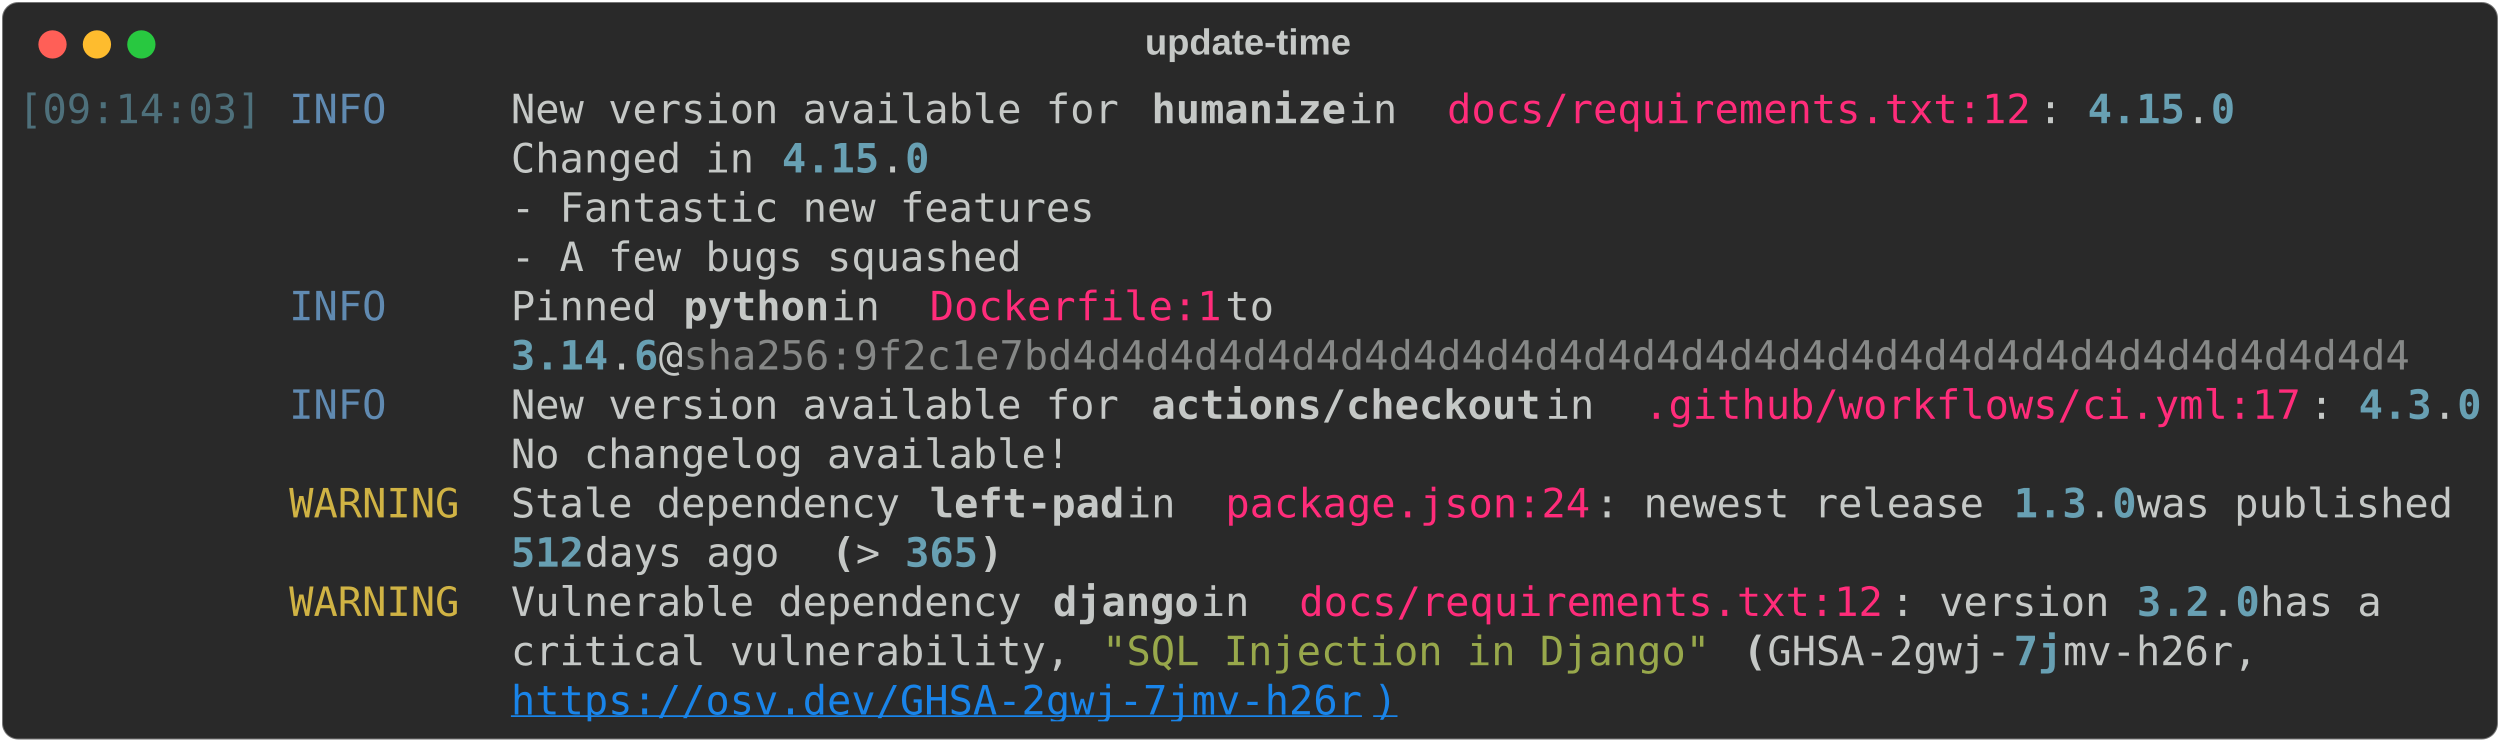
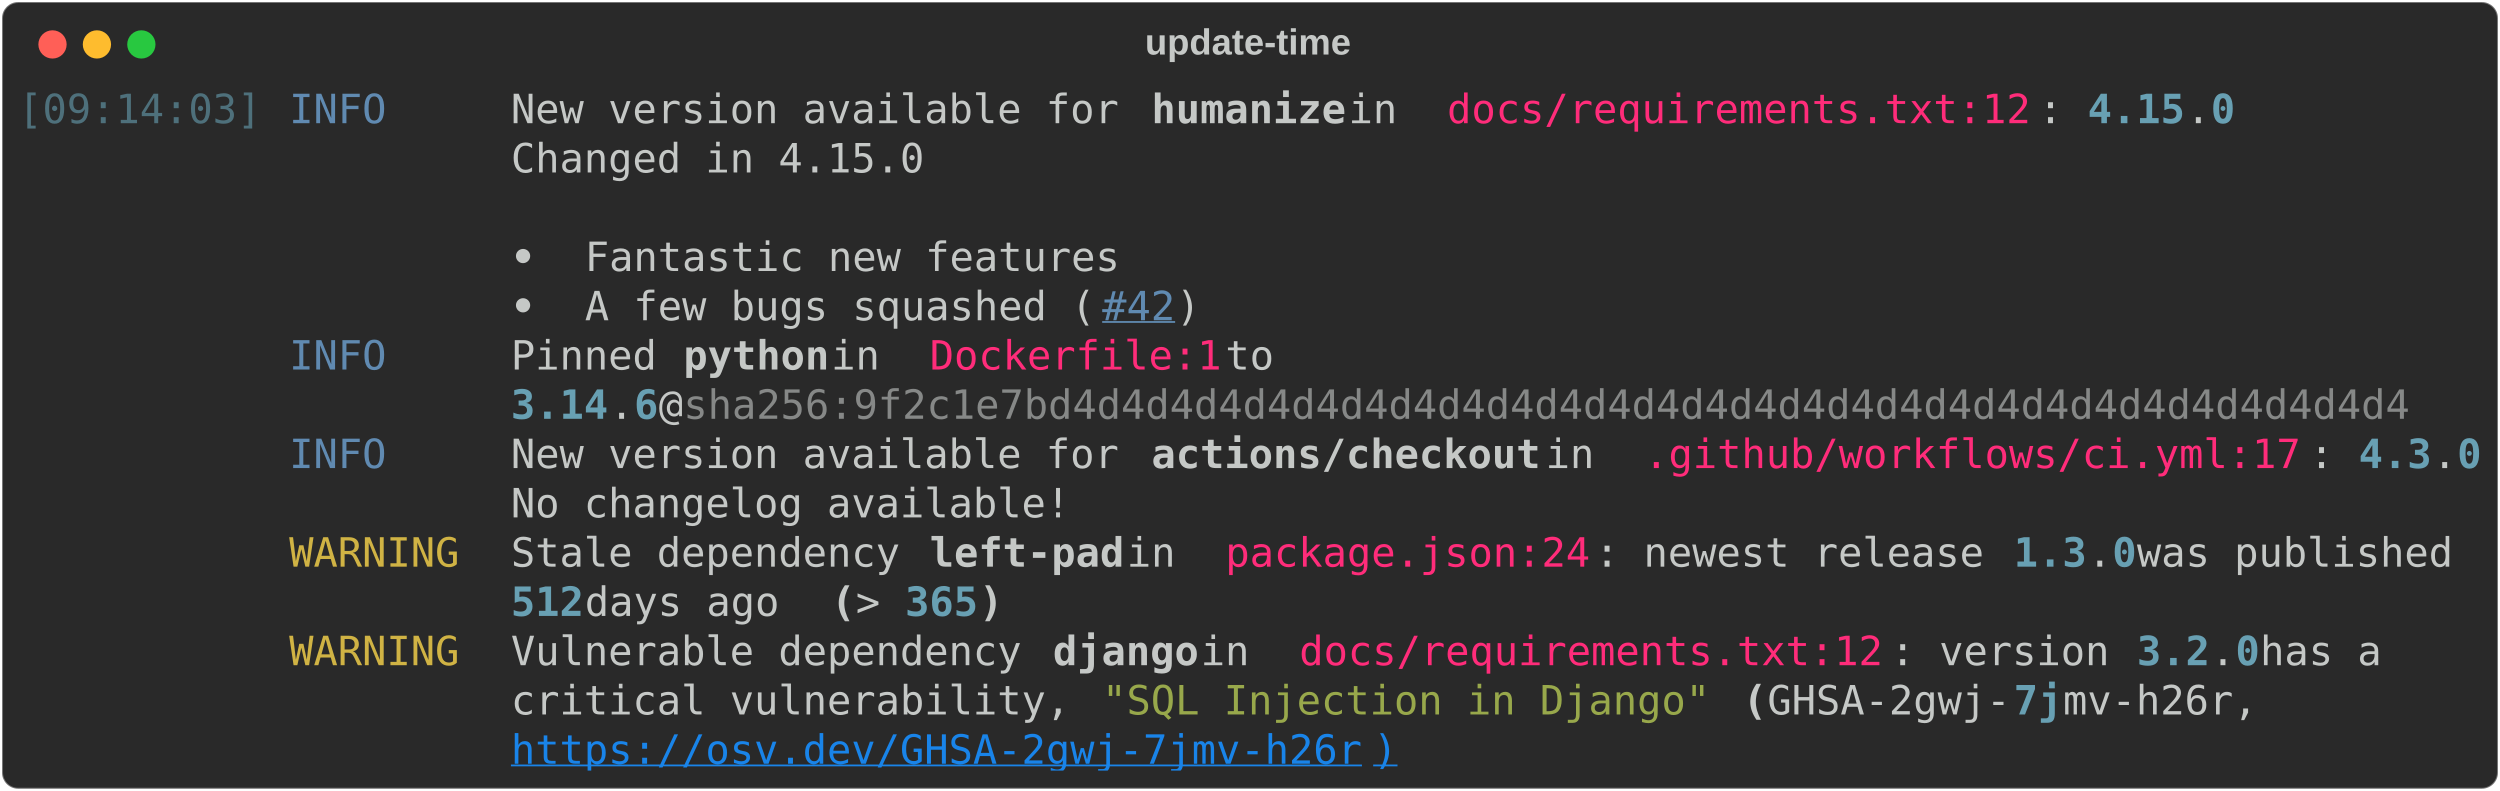
- <svg xmlns="http://www.w3.org/2000/svg" class="rich-terminal" width="1238" height="367.2" viewBox="0 0 1238 367.2">
+ <svg xmlns="http://www.w3.org/2000/svg" class="rich-terminal" width="1238" height="391.6" viewBox="0 0 1238 391.6">
  <style>

    @font-face {
        font-family: "Fira Code";
        src: local("FiraCode-Regular");
        font-style: normal;
        font-weight: 400;
    }
    @font-face {
        font-family: "Fira Code";
        src: local("FiraCode-Bold");
        font-style: bold;
        font-weight: 700;
    }

    .update-time-log-matrix {
        font-family: Fira Code, monospace;
        font-size: 20px;
        line-height: 24.4px;
        font-variant-east-asian: full-width;
    }

    .update-time-log-title {
        font-size: 18px;
        font-weight: bold;
        font-family: arial;
    }

    .update-time-log-r1 { fill: #4e707b }
.update-time-log-r2 { fill: #608ab1 }
.update-time-log-r3 { fill: #c5c8c6 }
.update-time-log-r4 { fill: #c5c8c6;font-weight: bold }
.update-time-log-r5 { fill: #ff2c7a }
.update-time-log-r6 { fill: #68a0b3;font-weight: bold }
- .update-time-log-r7 { fill: #868887 }
- .update-time-log-r8 { fill: #d0b344 }
- .update-time-log-r9 { fill: #98a84b }
- .update-time-log-r10 { fill: #1984e9;text-decoration: underline; }
+ .update-time-log-r7 { fill: #608ab1;text-decoration: underline; }
+ .update-time-log-r8 { fill: #868887 }
+ .update-time-log-r9 { fill: #d0b344 }
+ .update-time-log-r10 { fill: #98a84b }
+ .update-time-log-r11 { fill: #1984e9;text-decoration: underline; }
    </style>
  <defs>
    <clipPath id="update-time-log-clip-terminal">
-       <rect x="0" y="0" width="1219.0" height="316.2" />
+       <rect x="0" y="0" width="1219.0" height="340.6" />
    </clipPath>
    <clipPath id="update-time-log-line-0">
      <rect x="0" y="1.5" width="1220" height="24.65" />
    </clipPath>
    <clipPath id="update-time-log-line-1">
      <rect x="0" y="25.9" width="1220" height="24.65" />
    </clipPath>
    <clipPath id="update-time-log-line-2">
      <rect x="0" y="50.3" width="1220" height="24.65" />
    </clipPath>
    <clipPath id="update-time-log-line-3">
      <rect x="0" y="74.7" width="1220" height="24.65" />
    </clipPath>
    <clipPath id="update-time-log-line-4">
      <rect x="0" y="99.1" width="1220" height="24.65" />
    </clipPath>
    <clipPath id="update-time-log-line-5">
      <rect x="0" y="123.5" width="1220" height="24.65" />
    </clipPath>
    <clipPath id="update-time-log-line-6">
      <rect x="0" y="147.9" width="1220" height="24.65" />
    </clipPath>
    <clipPath id="update-time-log-line-7">
      <rect x="0" y="172.3" width="1220" height="24.65" />
    </clipPath>
    <clipPath id="update-time-log-line-8">
      <rect x="0" y="196.7" width="1220" height="24.65" />
    </clipPath>
    <clipPath id="update-time-log-line-9">
      <rect x="0" y="221.1" width="1220" height="24.65" />
    </clipPath>
    <clipPath id="update-time-log-line-10">
      <rect x="0" y="245.5" width="1220" height="24.65" />
    </clipPath>
    <clipPath id="update-time-log-line-11">
      <rect x="0" y="269.9" width="1220" height="24.65" />
    </clipPath>
+     <clipPath id="update-time-log-line-12">
+       <rect x="0" y="294.3" width="1220" height="24.65" />
+     </clipPath>
  </defs>
-   <rect fill="#292929" stroke="rgba(255,255,255,0.35)" stroke-width="1" x="1" y="1" width="1236" height="365.2" rx="8" />
+   <rect fill="#292929" stroke="rgba(255,255,255,0.35)" stroke-width="1" x="1" y="1" width="1236" height="389.6" rx="8" />
  <text class="update-time-log-title" fill="#c5c8c6" text-anchor="middle" x="618" y="27">update-time</text>
  <g transform="translate(26,22)">
    <circle cx="0" cy="0" r="7" fill="#ff5f57" />
    <circle cx="22" cy="0" r="7" fill="#febc2e" />
    <circle cx="44" cy="0" r="7" fill="#28c840" />
  </g>
  <g transform="translate(9, 41)" clip-path="url(#update-time-log-clip-terminal)">
    <g class="update-time-log-matrix">
      <text class="update-time-log-r1" x="0" y="20" textLength="122" clip-path="url(#update-time-log-line-0)">[09:14:03]</text>
      <text class="update-time-log-r2" x="134.2" y="20" textLength="97.6" clip-path="url(#update-time-log-line-0)">INFO    </text>
      <text class="update-time-log-r3" x="244" y="20" textLength="317.2" clip-path="url(#update-time-log-line-0)">New version available for </text>
      <text class="update-time-log-r4" x="561.2" y="20" textLength="97.6" clip-path="url(#update-time-log-line-0)">humanize</text>
      <text class="update-time-log-r3" x="658.8" y="20" textLength="48.8" clip-path="url(#update-time-log-line-0)"> in </text>
      <text class="update-time-log-r5" x="707.6" y="20" textLength="292.8" clip-path="url(#update-time-log-line-0)">docs/requirements.txt:12</text>
      <text class="update-time-log-r3" x="1000.4" y="20" textLength="24.4" clip-path="url(#update-time-log-line-0)">: </text>
      <text class="update-time-log-r6" x="1024.8" y="20" textLength="48.8" clip-path="url(#update-time-log-line-0)">4.15</text>
      <text class="update-time-log-r3" x="1073.6" y="20" textLength="12.2" clip-path="url(#update-time-log-line-0)">.</text>
      <text class="update-time-log-r6" x="1085.8" y="20" textLength="12.2" clip-path="url(#update-time-log-line-0)">0</text>
      <text class="update-time-log-r3" x="1220" y="20" textLength="12.2" clip-path="url(#update-time-log-line-0)">
</text>
-       <text class="update-time-log-r3" x="244" y="44.4" textLength="134.2" clip-path="url(#update-time-log-line-1)">Changed in </text>
-       <text class="update-time-log-r6" x="378.2" y="44.4" textLength="48.8" clip-path="url(#update-time-log-line-1)">4.15</text>
-       <text class="update-time-log-r3" x="427" y="44.4" textLength="12.2" clip-path="url(#update-time-log-line-1)">.</text>
-       <text class="update-time-log-r6" x="439.2" y="44.4" textLength="12.2" clip-path="url(#update-time-log-line-1)">0</text>
+       <text class="update-time-log-r3" x="244" y="44.4" textLength="976" clip-path="url(#update-time-log-line-1)">Changed in 4.15.0                                                               </text>
      <text class="update-time-log-r3" x="1220" y="44.4" textLength="12.2" clip-path="url(#update-time-log-line-1)">
</text>
-       <text class="update-time-log-r3" x="244" y="68.8" textLength="976" clip-path="url(#update-time-log-line-2)">- Fantastic new features                                                        </text>
      <text class="update-time-log-r3" x="1220" y="68.8" textLength="12.2" clip-path="url(#update-time-log-line-2)">
</text>
-       <text class="update-time-log-r3" x="244" y="93.2" textLength="976" clip-path="url(#update-time-log-line-3)">- A few bugs squashed                                                           </text>
+       <text class="update-time-log-r4" x="244" y="93.2" textLength="36.6" clip-path="url(#update-time-log-line-3)"> • </text>
+       <text class="update-time-log-r3" x="280.6" y="93.2" textLength="939.4" clip-path="url(#update-time-log-line-3)">Fantastic new features                                                       </text>
      <text class="update-time-log-r3" x="1220" y="93.2" textLength="12.2" clip-path="url(#update-time-log-line-3)">
</text>
-       <text class="update-time-log-r2" x="134.2" y="117.6" textLength="97.6" clip-path="url(#update-time-log-line-4)">INFO    </text>
-       <text class="update-time-log-r3" x="244" y="117.6" textLength="85.4" clip-path="url(#update-time-log-line-4)">Pinned </text>
-       <text class="update-time-log-r4" x="329.4" y="117.6" textLength="73.2" clip-path="url(#update-time-log-line-4)">python</text>
-       <text class="update-time-log-r3" x="402.6" y="117.6" textLength="48.8" clip-path="url(#update-time-log-line-4)"> in </text>
-       <text class="update-time-log-r5" x="451.4" y="117.6" textLength="146.4" clip-path="url(#update-time-log-line-4)">Dockerfile:1</text>
-       <text class="update-time-log-r3" x="597.8" y="117.6" textLength="622.2" clip-path="url(#update-time-log-line-4)"> to                                                </text>
+       <text class="update-time-log-r4" x="244" y="117.6" textLength="36.6" clip-path="url(#update-time-log-line-4)"> • </text>
+       <text class="update-time-log-r3" x="280.6" y="117.6" textLength="256.2" clip-path="url(#update-time-log-line-4)">A few bugs squashed (</text>
+       <text class="update-time-log-r7" x="536.8" y="117.6" textLength="36.6" clip-path="url(#update-time-log-line-4)">#42</text>
+       <text class="update-time-log-r3" x="573.4" y="117.6" textLength="646.6" clip-path="url(#update-time-log-line-4)">)                                                    </text>
      <text class="update-time-log-r3" x="1220" y="117.6" textLength="12.2" clip-path="url(#update-time-log-line-4)">
</text>
-       <text class="update-time-log-r6" x="244" y="142" textLength="48.8" clip-path="url(#update-time-log-line-5)">3.14</text>
-       <text class="update-time-log-r3" x="292.8" y="142" textLength="12.2" clip-path="url(#update-time-log-line-5)">.</text>
-       <text class="update-time-log-r6" x="305" y="142" textLength="12.2" clip-path="url(#update-time-log-line-5)">6</text>
-       <text class="update-time-log-r3" x="317.2" y="142" textLength="12.2" clip-path="url(#update-time-log-line-5)">@</text>
-       <text class="update-time-log-r7" x="329.4" y="142" textLength="866.2" clip-path="url(#update-time-log-line-5)">sha256:9f2c1e7bd4d4d4d4d4d4d4d4d4d4d4d4d4d4d4d4d4d4d4d4d4d4d4d4d4d4d4d4</text>
+       <text class="update-time-log-r2" x="134.2" y="142" textLength="97.6" clip-path="url(#update-time-log-line-5)">INFO    </text>
+       <text class="update-time-log-r3" x="244" y="142" textLength="85.4" clip-path="url(#update-time-log-line-5)">Pinned </text>
+       <text class="update-time-log-r4" x="329.4" y="142" textLength="73.2" clip-path="url(#update-time-log-line-5)">python</text>
+       <text class="update-time-log-r3" x="402.6" y="142" textLength="48.8" clip-path="url(#update-time-log-line-5)"> in </text>
+       <text class="update-time-log-r5" x="451.4" y="142" textLength="146.4" clip-path="url(#update-time-log-line-5)">Dockerfile:1</text>
+       <text class="update-time-log-r3" x="597.8" y="142" textLength="622.2" clip-path="url(#update-time-log-line-5)"> to                                                </text>
      <text class="update-time-log-r3" x="1220" y="142" textLength="12.2" clip-path="url(#update-time-log-line-5)">
</text>
-       <text class="update-time-log-r2" x="134.2" y="166.4" textLength="97.6" clip-path="url(#update-time-log-line-6)">INFO    </text>
-       <text class="update-time-log-r3" x="244" y="166.4" textLength="317.2" clip-path="url(#update-time-log-line-6)">New version available for </text>
-       <text class="update-time-log-r4" x="561.2" y="166.4" textLength="195.2" clip-path="url(#update-time-log-line-6)">actions/checkout</text>
-       <text class="update-time-log-r3" x="756.4" y="166.4" textLength="48.8" clip-path="url(#update-time-log-line-6)"> in </text>
-       <text class="update-time-log-r5" x="805.2" y="166.4" textLength="329.4" clip-path="url(#update-time-log-line-6)">.github/workflows/ci.yml:17</text>
-       <text class="update-time-log-r3" x="1134.6" y="166.4" textLength="24.4" clip-path="url(#update-time-log-line-6)">: </text>
-       <text class="update-time-log-r6" x="1159" y="166.4" textLength="36.6" clip-path="url(#update-time-log-line-6)">4.3</text>
-       <text class="update-time-log-r3" x="1195.6" y="166.4" textLength="12.2" clip-path="url(#update-time-log-line-6)">.</text>
-       <text class="update-time-log-r6" x="1207.8" y="166.4" textLength="12.2" clip-path="url(#update-time-log-line-6)">0</text>
+       <text class="update-time-log-r6" x="244" y="166.4" textLength="48.8" clip-path="url(#update-time-log-line-6)">3.14</text>
+       <text class="update-time-log-r3" x="292.8" y="166.4" textLength="12.2" clip-path="url(#update-time-log-line-6)">.</text>
+       <text class="update-time-log-r6" x="305" y="166.4" textLength="12.2" clip-path="url(#update-time-log-line-6)">6</text>
+       <text class="update-time-log-r3" x="317.2" y="166.4" textLength="12.2" clip-path="url(#update-time-log-line-6)">@</text>
+       <text class="update-time-log-r8" x="329.4" y="166.4" textLength="866.2" clip-path="url(#update-time-log-line-6)">sha256:9f2c1e7bd4d4d4d4d4d4d4d4d4d4d4d4d4d4d4d4d4d4d4d4d4d4d4d4d4d4d4d4</text>
      <text class="update-time-log-r3" x="1220" y="166.4" textLength="12.2" clip-path="url(#update-time-log-line-6)">
</text>
-       <text class="update-time-log-r3" x="244" y="190.8" textLength="976" clip-path="url(#update-time-log-line-7)">No changelog available!                                                         </text>
+       <text class="update-time-log-r2" x="134.2" y="190.8" textLength="97.6" clip-path="url(#update-time-log-line-7)">INFO    </text>
+       <text class="update-time-log-r3" x="244" y="190.8" textLength="317.2" clip-path="url(#update-time-log-line-7)">New version available for </text>
+       <text class="update-time-log-r4" x="561.2" y="190.8" textLength="195.2" clip-path="url(#update-time-log-line-7)">actions/checkout</text>
+       <text class="update-time-log-r3" x="756.4" y="190.8" textLength="48.8" clip-path="url(#update-time-log-line-7)"> in </text>
+       <text class="update-time-log-r5" x="805.2" y="190.8" textLength="329.4" clip-path="url(#update-time-log-line-7)">.github/workflows/ci.yml:17</text>
+       <text class="update-time-log-r3" x="1134.6" y="190.8" textLength="24.4" clip-path="url(#update-time-log-line-7)">: </text>
+       <text class="update-time-log-r6" x="1159" y="190.8" textLength="36.6" clip-path="url(#update-time-log-line-7)">4.3</text>
+       <text class="update-time-log-r3" x="1195.6" y="190.8" textLength="12.2" clip-path="url(#update-time-log-line-7)">.</text>
+       <text class="update-time-log-r6" x="1207.8" y="190.8" textLength="12.2" clip-path="url(#update-time-log-line-7)">0</text>
      <text class="update-time-log-r3" x="1220" y="190.8" textLength="12.2" clip-path="url(#update-time-log-line-7)">
</text>
-       <text class="update-time-log-r8" x="134.2" y="215.2" textLength="97.6" clip-path="url(#update-time-log-line-8)">WARNING </text>
-       <text class="update-time-log-r3" x="244" y="215.2" textLength="207.4" clip-path="url(#update-time-log-line-8)">Stale dependency </text>
-       <text class="update-time-log-r4" x="451.4" y="215.2" textLength="97.6" clip-path="url(#update-time-log-line-8)">left-pad</text>
-       <text class="update-time-log-r3" x="549" y="215.2" textLength="48.8" clip-path="url(#update-time-log-line-8)"> in </text>
-       <text class="update-time-log-r5" x="597.8" y="215.2" textLength="183" clip-path="url(#update-time-log-line-8)">package.json:24</text>
-       <text class="update-time-log-r3" x="780.8" y="215.2" textLength="207.4" clip-path="url(#update-time-log-line-8)">: newest release </text>
-       <text class="update-time-log-r6" x="988.2" y="215.2" textLength="36.6" clip-path="url(#update-time-log-line-8)">1.3</text>
-       <text class="update-time-log-r3" x="1024.8" y="215.2" textLength="12.2" clip-path="url(#update-time-log-line-8)">.</text>
-       <text class="update-time-log-r6" x="1037" y="215.2" textLength="12.2" clip-path="url(#update-time-log-line-8)">0</text>
-       <text class="update-time-log-r3" x="1049.2" y="215.2" textLength="170.8" clip-path="url(#update-time-log-line-8)"> was published</text>
+       <text class="update-time-log-r3" x="244" y="215.2" textLength="976" clip-path="url(#update-time-log-line-8)">No changelog available!                                                         </text>
      <text class="update-time-log-r3" x="1220" y="215.2" textLength="12.2" clip-path="url(#update-time-log-line-8)">
</text>
-       <text class="update-time-log-r6" x="244" y="239.6" textLength="36.6" clip-path="url(#update-time-log-line-9)">512</text>
-       <text class="update-time-log-r3" x="280.6" y="239.6" textLength="122" clip-path="url(#update-time-log-line-9)"> days ago </text>
-       <text class="update-time-log-r4" x="402.6" y="239.6" textLength="12.2" clip-path="url(#update-time-log-line-9)">(</text>
-       <text class="update-time-log-r3" x="414.8" y="239.6" textLength="24.4" clip-path="url(#update-time-log-line-9)">&gt; </text>
-       <text class="update-time-log-r6" x="439.2" y="239.6" textLength="36.6" clip-path="url(#update-time-log-line-9)">365</text>
-       <text class="update-time-log-r4" x="475.8" y="239.6" textLength="12.2" clip-path="url(#update-time-log-line-9)">)</text>
+       <text class="update-time-log-r9" x="134.2" y="239.6" textLength="97.6" clip-path="url(#update-time-log-line-9)">WARNING </text>
+       <text class="update-time-log-r3" x="244" y="239.6" textLength="207.4" clip-path="url(#update-time-log-line-9)">Stale dependency </text>
+       <text class="update-time-log-r4" x="451.4" y="239.6" textLength="97.6" clip-path="url(#update-time-log-line-9)">left-pad</text>
+       <text class="update-time-log-r3" x="549" y="239.6" textLength="48.8" clip-path="url(#update-time-log-line-9)"> in </text>
+       <text class="update-time-log-r5" x="597.8" y="239.6" textLength="183" clip-path="url(#update-time-log-line-9)">package.json:24</text>
+       <text class="update-time-log-r3" x="780.8" y="239.6" textLength="207.4" clip-path="url(#update-time-log-line-9)">: newest release </text>
+       <text class="update-time-log-r6" x="988.2" y="239.6" textLength="36.6" clip-path="url(#update-time-log-line-9)">1.3</text>
+       <text class="update-time-log-r3" x="1024.8" y="239.6" textLength="12.2" clip-path="url(#update-time-log-line-9)">.</text>
+       <text class="update-time-log-r6" x="1037" y="239.6" textLength="12.2" clip-path="url(#update-time-log-line-9)">0</text>
+       <text class="update-time-log-r3" x="1049.2" y="239.6" textLength="170.8" clip-path="url(#update-time-log-line-9)"> was published</text>
      <text class="update-time-log-r3" x="1220" y="239.6" textLength="12.2" clip-path="url(#update-time-log-line-9)">
</text>
-       <text class="update-time-log-r8" x="134.2" y="264" textLength="97.6" clip-path="url(#update-time-log-line-10)">WARNING </text>
-       <text class="update-time-log-r3" x="244" y="264" textLength="268.4" clip-path="url(#update-time-log-line-10)">Vulnerable dependency </text>
-       <text class="update-time-log-r4" x="512.4" y="264" textLength="73.2" clip-path="url(#update-time-log-line-10)">django</text>
-       <text class="update-time-log-r3" x="585.6" y="264" textLength="48.8" clip-path="url(#update-time-log-line-10)"> in </text>
-       <text class="update-time-log-r5" x="634.4" y="264" textLength="292.8" clip-path="url(#update-time-log-line-10)">docs/requirements.txt:12</text>
-       <text class="update-time-log-r3" x="927.2" y="264" textLength="122" clip-path="url(#update-time-log-line-10)">: version </text>
-       <text class="update-time-log-r6" x="1049.2" y="264" textLength="36.6" clip-path="url(#update-time-log-line-10)">3.2</text>
-       <text class="update-time-log-r3" x="1085.8" y="264" textLength="12.2" clip-path="url(#update-time-log-line-10)">.</text>
-       <text class="update-time-log-r6" x="1098" y="264" textLength="12.2" clip-path="url(#update-time-log-line-10)">0</text>
-       <text class="update-time-log-r3" x="1110.2" y="264" textLength="109.8" clip-path="url(#update-time-log-line-10)"> has a   </text>
+       <text class="update-time-log-r6" x="244" y="264" textLength="36.6" clip-path="url(#update-time-log-line-10)">512</text>
+       <text class="update-time-log-r3" x="280.6" y="264" textLength="122" clip-path="url(#update-time-log-line-10)"> days ago </text>
+       <text class="update-time-log-r4" x="402.6" y="264" textLength="12.2" clip-path="url(#update-time-log-line-10)">(</text>
+       <text class="update-time-log-r3" x="414.8" y="264" textLength="24.4" clip-path="url(#update-time-log-line-10)">&gt; </text>
+       <text class="update-time-log-r6" x="439.2" y="264" textLength="36.6" clip-path="url(#update-time-log-line-10)">365</text>
+       <text class="update-time-log-r4" x="475.8" y="264" textLength="12.2" clip-path="url(#update-time-log-line-10)">)</text>
      <text class="update-time-log-r3" x="1220" y="264" textLength="12.2" clip-path="url(#update-time-log-line-10)">
</text>
-       <text class="update-time-log-r3" x="244" y="288.4" textLength="292.8" clip-path="url(#update-time-log-line-11)">critical vulnerability, </text>
-       <text class="update-time-log-r9" x="536.8" y="288.4" textLength="305" clip-path="url(#update-time-log-line-11)">"SQL Injection in Django"</text>
-       <text class="update-time-log-r4" x="854" y="288.4" textLength="12.2" clip-path="url(#update-time-log-line-11)">(</text>
-       <text class="update-time-log-r3" x="866.2" y="288.4" textLength="122" clip-path="url(#update-time-log-line-11)">GHSA-2gwj-</text>
-       <text class="update-time-log-r6" x="988.2" y="288.4" textLength="24.4" clip-path="url(#update-time-log-line-11)">7j</text>
-       <text class="update-time-log-r3" x="1012.6" y="288.4" textLength="207.4" clip-path="url(#update-time-log-line-11)">mv-h26r,         </text>
+       <text class="update-time-log-r9" x="134.2" y="288.4" textLength="97.6" clip-path="url(#update-time-log-line-11)">WARNING </text>
+       <text class="update-time-log-r3" x="244" y="288.4" textLength="268.4" clip-path="url(#update-time-log-line-11)">Vulnerable dependency </text>
+       <text class="update-time-log-r4" x="512.4" y="288.4" textLength="73.2" clip-path="url(#update-time-log-line-11)">django</text>
+       <text class="update-time-log-r3" x="585.6" y="288.4" textLength="48.8" clip-path="url(#update-time-log-line-11)"> in </text>
+       <text class="update-time-log-r5" x="634.4" y="288.4" textLength="292.8" clip-path="url(#update-time-log-line-11)">docs/requirements.txt:12</text>
+       <text class="update-time-log-r3" x="927.2" y="288.4" textLength="122" clip-path="url(#update-time-log-line-11)">: version </text>
+       <text class="update-time-log-r6" x="1049.2" y="288.4" textLength="36.6" clip-path="url(#update-time-log-line-11)">3.2</text>
+       <text class="update-time-log-r3" x="1085.8" y="288.4" textLength="12.2" clip-path="url(#update-time-log-line-11)">.</text>
+       <text class="update-time-log-r6" x="1098" y="288.4" textLength="12.2" clip-path="url(#update-time-log-line-11)">0</text>
+       <text class="update-time-log-r3" x="1110.2" y="288.4" textLength="109.8" clip-path="url(#update-time-log-line-11)"> has a   </text>
      <text class="update-time-log-r3" x="1220" y="288.4" textLength="12.2" clip-path="url(#update-time-log-line-11)">
</text>
-       <text class="update-time-log-r10" x="244" y="312.8" textLength="427" clip-path="url(#update-time-log-line-12)">https://osv.dev/GHSA-2gwj-7jmv-h26r</text>
-       <text class="update-time-log-r10" x="671" y="312.8" textLength="12.2" clip-path="url(#update-time-log-line-12)">)</text>
+       <text class="update-time-log-r3" x="244" y="312.8" textLength="292.8" clip-path="url(#update-time-log-line-12)">critical vulnerability, </text>
+       <text class="update-time-log-r10" x="536.8" y="312.8" textLength="305" clip-path="url(#update-time-log-line-12)">"SQL Injection in Django"</text>
+       <text class="update-time-log-r4" x="854" y="312.8" textLength="12.2" clip-path="url(#update-time-log-line-12)">(</text>
+       <text class="update-time-log-r3" x="866.2" y="312.8" textLength="122" clip-path="url(#update-time-log-line-12)">GHSA-2gwj-</text>
+       <text class="update-time-log-r6" x="988.2" y="312.8" textLength="24.4" clip-path="url(#update-time-log-line-12)">7j</text>
+       <text class="update-time-log-r3" x="1012.6" y="312.8" textLength="207.4" clip-path="url(#update-time-log-line-12)">mv-h26r,         </text>
      <text class="update-time-log-r3" x="1220" y="312.8" textLength="12.2" clip-path="url(#update-time-log-line-12)">
+ </text>
+       <text class="update-time-log-r11" x="244" y="337.2" textLength="427" clip-path="url(#update-time-log-line-13)">https://osv.dev/GHSA-2gwj-7jmv-h26r</text>
+       <text class="update-time-log-r11" x="671" y="337.2" textLength="12.2" clip-path="url(#update-time-log-line-13)">)</text>
+       <text class="update-time-log-r3" x="1220" y="337.2" textLength="12.2" clip-path="url(#update-time-log-line-13)">
</text>
    </g>
  </g>
</svg>
